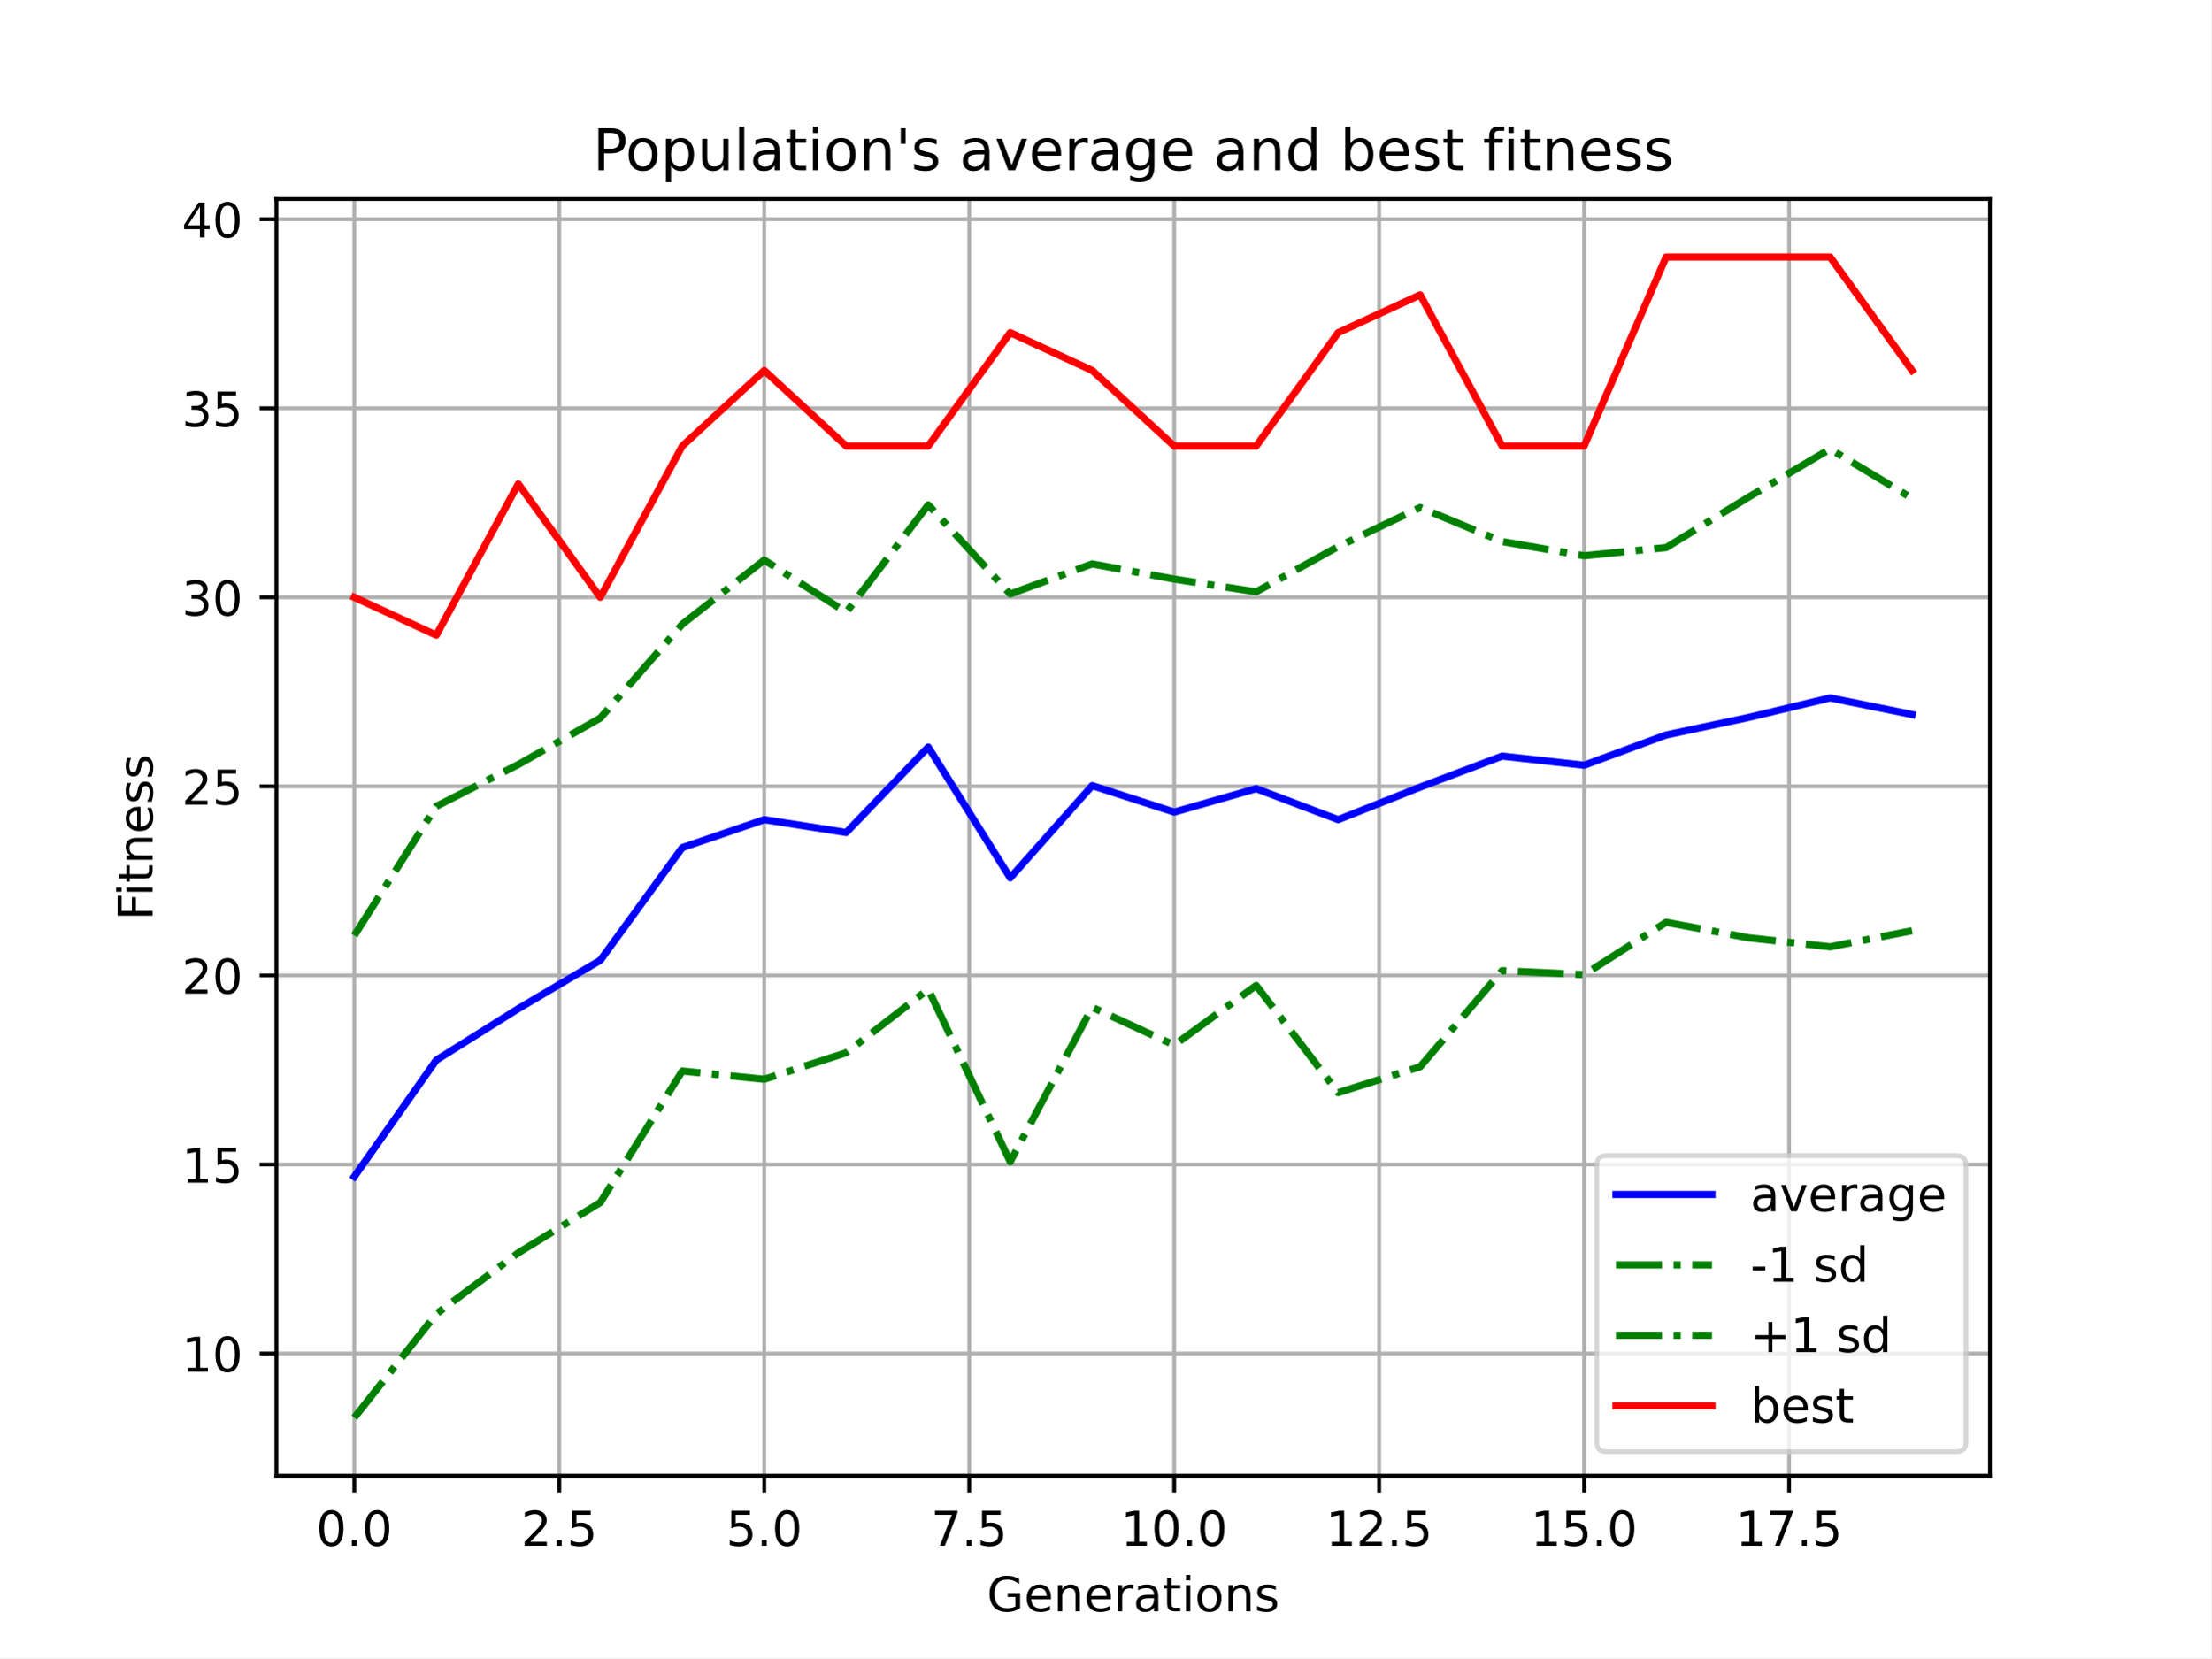
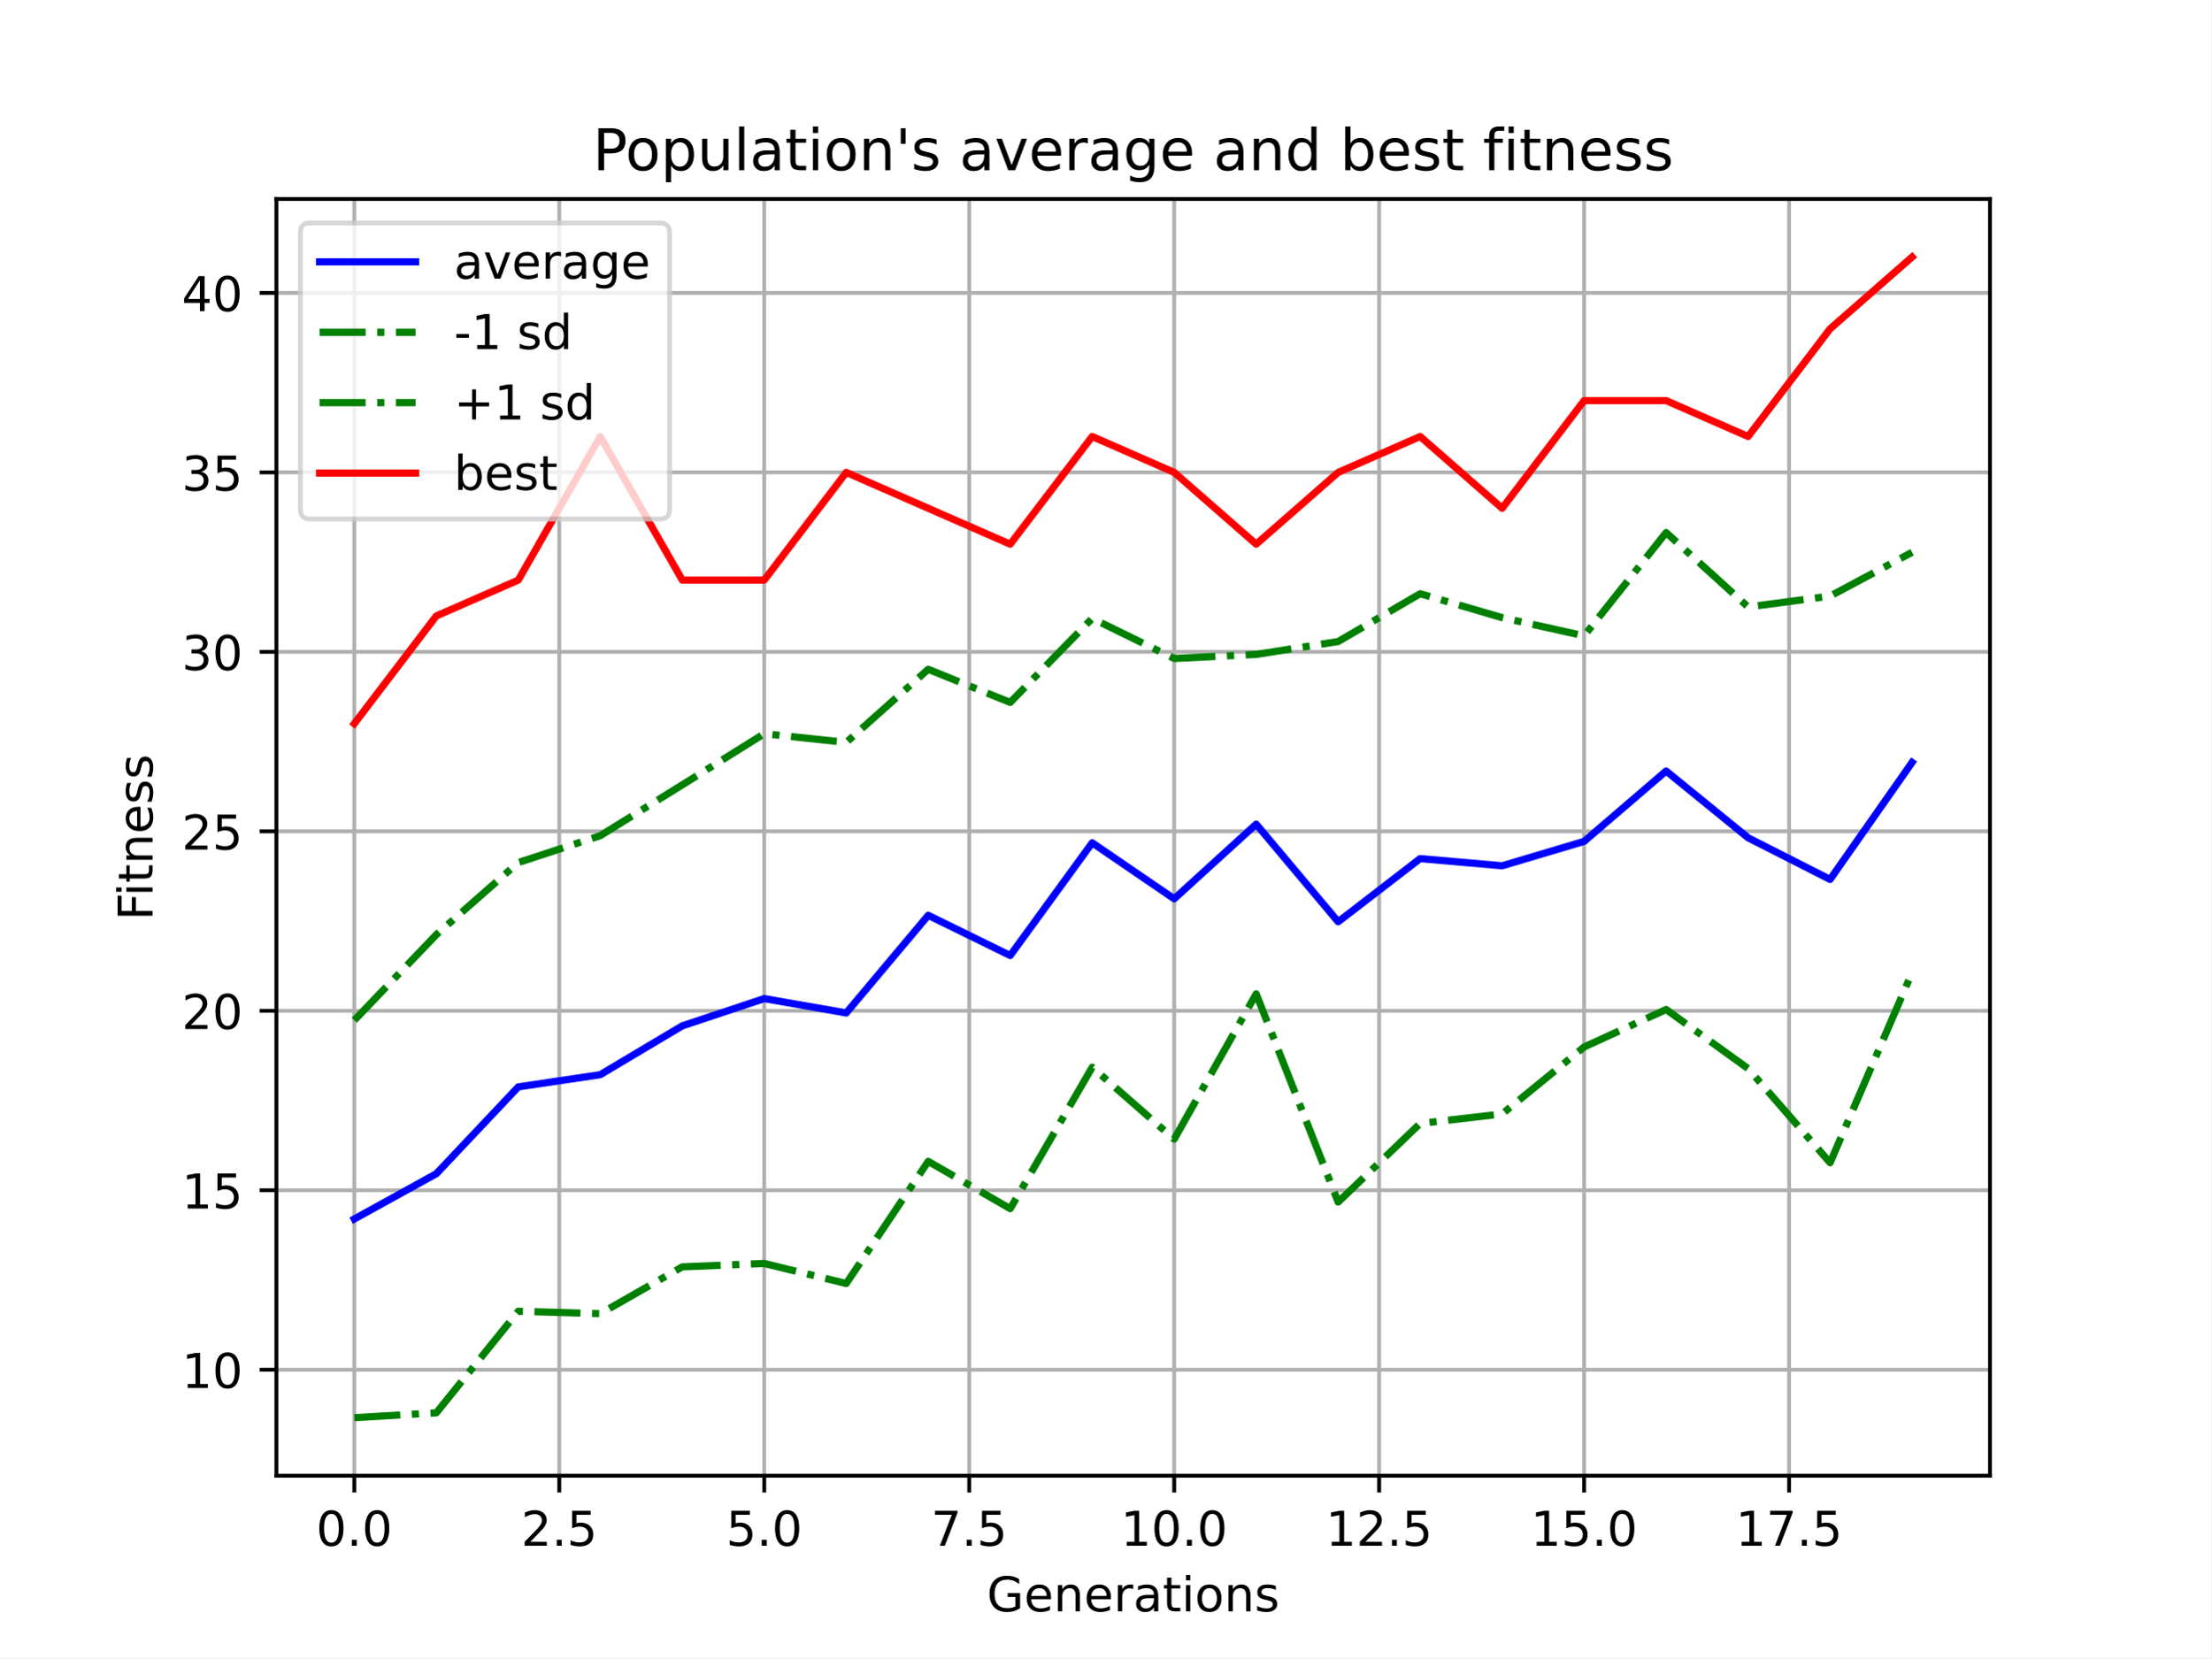
<svg xmlns="http://www.w3.org/2000/svg" xmlns:xlink="http://www.w3.org/1999/xlink" height="345.6pt" version="1.1" viewBox="0 0 460.8 345.6" width="460.8pt">
  <defs>
    <style type="text/css">*{stroke-linecap:butt;stroke-linejoin:round;}</style>
  </defs>
  <g id="figure_1">
    <g id="patch_1">
      <path d="M 0 345.6  L 460.8 345.6  L 460.8 0  L 0 0  z " style="fill:#ffffff;" />
    </g>
    <g id="axes_1">
      <g id="patch_2">
        <path d="M 57.6 307.584  L 414.72 307.584  L 414.72 41.472  L 57.6 41.472  z " style="fill:#ffffff;" />
      </g>
      <g id="matplotlib.axis_1">
        <g id="xtick_1">
          <g id="line2d_1">
-             <path clip-path="url(#p5a6e404ca6)" d="M 73.833 307.584  L 73.833 41.472  " style="fill:none;stroke:#b0b0b0;stroke-linecap:square;stroke-width:0.8;" />
+             <path clip-path="url(#p49cb9e2556)" d="M 73.833 307.584  L 73.833 41.472  " style="fill:none;stroke:#b0b0b0;stroke-linecap:square;stroke-width:0.8;" />
          </g>
          <g id="line2d_2">
            <defs>
-               <path d="M 0 0  L 0 3.5  " id="mad8995ae71" style="stroke:#000000;stroke-width:0.8;" />
-             </defs>
-             <g>
-               <use style="stroke:#000000;stroke-width:0.8;" x="73.833" xlink:href="#mad8995ae71" y="307.584" />
+               <path d="M 0 0  L 0 3.5  " id="m30ca920ff9" style="stroke:#000000;stroke-width:0.8;" />
+             </defs>
+             <g>
+               <use style="stroke:#000000;stroke-width:0.8;" x="73.833" xlink:href="#m30ca920ff9" y="307.584" />
            </g>
          </g>
          <g id="text_1">
            <g transform="translate(65.88116 322.1824)scale(0.1 -0.1)">
              <defs>
                <path d="M 31.781 66.406  Q 24.172 66.406 20.328 58.906  Q 16.5 51.422 16.5 36.375  Q 16.5 21.391 20.328 13.891  Q 24.172 6.391 31.781 6.391  Q 39.453 6.391 43.281 13.891  Q 47.125 21.391 47.125 36.375  Q 47.125 51.422 43.281 58.906  Q 39.453 66.406 31.781 66.406  z M 31.781 74.219  Q 44.047 74.219 50.516 64.516  Q 56.984 54.828 56.984 36.375  Q 56.984 17.969 50.516 8.266  Q 44.047 -1.422 31.781 -1.422  Q 19.531 -1.422 13.062 8.266  Q 6.594 17.969 6.594 36.375  Q 6.594 54.828 13.062 64.516  Q 19.531 74.219 31.781 74.219  z " id="DejaVuSans-48" />
                <path d="M 10.688 12.406  L 21 12.406  L 21 0  L 10.688 0  z " id="DejaVuSans-46" />
              </defs>
              <use xlink:href="#DejaVuSans-48" />
              <use x="63.623" xlink:href="#DejaVuSans-46" />
              <use x="95.41" xlink:href="#DejaVuSans-48" />
            </g>
          </g>
        </g>
        <g id="xtick_2">
          <g id="line2d_3">
-             <path clip-path="url(#p5a6e404ca6)" d="M 116.55 307.584  L 116.55 41.472  " style="fill:none;stroke:#b0b0b0;stroke-linecap:square;stroke-width:0.8;" />
+             <path clip-path="url(#p49cb9e2556)" d="M 116.55 307.584  L 116.55 41.472  " style="fill:none;stroke:#b0b0b0;stroke-linecap:square;stroke-width:0.8;" />
          </g>
          <g id="line2d_4">
            <g>
-               <use style="stroke:#000000;stroke-width:0.8;" x="116.55" xlink:href="#mad8995ae71" y="307.584" />
+               <use style="stroke:#000000;stroke-width:0.8;" x="116.55" xlink:href="#m30ca920ff9" y="307.584" />
            </g>
          </g>
          <g id="text_2">
            <g transform="translate(108.5989 322.1824)scale(0.1 -0.1)">
              <defs>
                <path d="M 19.188 8.297  L 53.609 8.297  L 53.609 0  L 7.328 0  L 7.328 8.297  Q 12.938 14.109 22.625 23.891  Q 32.328 33.688 34.812 36.531  Q 39.547 41.844 41.422 45.531  Q 43.312 49.219 43.312 52.781  Q 43.312 58.594 39.234 62.25  Q 35.156 65.922 28.609 65.922  Q 23.969 65.922 18.812 64.312  Q 13.672 62.703 7.812 59.422  L 7.812 69.391  Q 13.766 71.781 18.938 73  Q 24.125 74.219 28.422 74.219  Q 39.75 74.219 46.484 68.547  Q 53.219 62.891 53.219 53.422  Q 53.219 48.922 51.531 44.891  Q 49.859 40.875 45.406 35.406  Q 44.188 33.984 37.641 27.219  Q 31.109 20.453 19.188 8.297  z " id="DejaVuSans-50" />
                <path d="M 10.797 72.906  L 49.516 72.906  L 49.516 64.594  L 19.828 64.594  L 19.828 46.734  Q 21.969 47.469 24.109 47.828  Q 26.266 48.188 28.422 48.188  Q 40.625 48.188 47.75 41.5  Q 54.891 34.812 54.891 23.391  Q 54.891 11.625 47.562 5.094  Q 40.234 -1.422 26.906 -1.422  Q 22.312 -1.422 17.547 -0.641  Q 12.797 0.141 7.719 1.703  L 7.719 11.625  Q 12.109 9.234 16.797 8.062  Q 21.484 6.891 26.703 6.891  Q 35.156 6.891 40.078 11.328  Q 45.016 15.766 45.016 23.391  Q 45.016 31 40.078 35.438  Q 35.156 39.891 26.703 39.891  Q 22.75 39.891 18.812 39.016  Q 14.891 38.141 10.797 36.281  z " id="DejaVuSans-53" />
              </defs>
              <use xlink:href="#DejaVuSans-50" />
              <use x="63.623" xlink:href="#DejaVuSans-46" />
              <use x="95.41" xlink:href="#DejaVuSans-53" />
            </g>
          </g>
        </g>
        <g id="xtick_3">
          <g id="line2d_5">
-             <path clip-path="url(#p5a6e404ca6)" d="M 159.268 307.584  L 159.268 41.472  " style="fill:none;stroke:#b0b0b0;stroke-linecap:square;stroke-width:0.8;" />
+             <path clip-path="url(#p49cb9e2556)" d="M 159.268 307.584  L 159.268 41.472  " style="fill:none;stroke:#b0b0b0;stroke-linecap:square;stroke-width:0.8;" />
          </g>
          <g id="line2d_6">
            <g>
-               <use style="stroke:#000000;stroke-width:0.8;" x="159.268" xlink:href="#mad8995ae71" y="307.584" />
+               <use style="stroke:#000000;stroke-width:0.8;" x="159.268" xlink:href="#m30ca920ff9" y="307.584" />
            </g>
          </g>
          <g id="text_3">
            <g transform="translate(151.3166 322.1824)scale(0.1 -0.1)">
              <use xlink:href="#DejaVuSans-53" />
              <use x="63.623" xlink:href="#DejaVuSans-46" />
              <use x="95.41" xlink:href="#DejaVuSans-48" />
            </g>
          </g>
        </g>
        <g id="xtick_4">
          <g id="line2d_7">
-             <path clip-path="url(#p5a6e404ca6)" d="M 201.986 307.584  L 201.986 41.472  " style="fill:none;stroke:#b0b0b0;stroke-linecap:square;stroke-width:0.8;" />
+             <path clip-path="url(#p49cb9e2556)" d="M 201.986 307.584  L 201.986 41.472  " style="fill:none;stroke:#b0b0b0;stroke-linecap:square;stroke-width:0.8;" />
          </g>
          <g id="line2d_8">
            <g>
-               <use style="stroke:#000000;stroke-width:0.8;" x="201.986" xlink:href="#mad8995ae71" y="307.584" />
+               <use style="stroke:#000000;stroke-width:0.8;" x="201.986" xlink:href="#m30ca920ff9" y="307.584" />
            </g>
          </g>
          <g id="text_4">
            <g transform="translate(194.0343 322.1824)scale(0.1 -0.1)">
              <defs>
                <path d="M 8.203 72.906  L 55.078 72.906  L 55.078 68.703  L 28.609 0  L 18.312 0  L 43.219 64.594  L 8.203 64.594  z " id="DejaVuSans-55" />
              </defs>
              <use xlink:href="#DejaVuSans-55" />
              <use x="63.623" xlink:href="#DejaVuSans-46" />
              <use x="95.41" xlink:href="#DejaVuSans-53" />
            </g>
          </g>
        </g>
        <g id="xtick_5">
          <g id="line2d_9">
-             <path clip-path="url(#p5a6e404ca6)" d="M 244.704 307.584  L 244.704 41.472  " style="fill:none;stroke:#b0b0b0;stroke-linecap:square;stroke-width:0.8;" />
+             <path clip-path="url(#p49cb9e2556)" d="M 244.704 307.584  L 244.704 41.472  " style="fill:none;stroke:#b0b0b0;stroke-linecap:square;stroke-width:0.8;" />
          </g>
          <g id="line2d_10">
            <g>
-               <use style="stroke:#000000;stroke-width:0.8;" x="244.704" xlink:href="#mad8995ae71" y="307.584" />
+               <use style="stroke:#000000;stroke-width:0.8;" x="244.704" xlink:href="#m30ca920ff9" y="307.584" />
            </g>
          </g>
          <g id="text_5">
            <g transform="translate(233.5707 322.1824)scale(0.1 -0.1)">
              <defs>
                <path d="M 12.406 8.297  L 28.516 8.297  L 28.516 63.922  L 10.984 60.406  L 10.984 69.391  L 28.422 72.906  L 38.281 72.906  L 38.281 8.297  L 54.391 8.297  L 54.391 0  L 12.406 0  z " id="DejaVuSans-49" />
              </defs>
              <use xlink:href="#DejaVuSans-49" />
              <use x="63.623" xlink:href="#DejaVuSans-48" />
              <use x="127.246" xlink:href="#DejaVuSans-46" />
              <use x="159.033" xlink:href="#DejaVuSans-48" />
            </g>
          </g>
        </g>
        <g id="xtick_6">
          <g id="line2d_11">
-             <path clip-path="url(#p5a6e404ca6)" d="M 287.421 307.584  L 287.421 41.472  " style="fill:none;stroke:#b0b0b0;stroke-linecap:square;stroke-width:0.8;" />
+             <path clip-path="url(#p49cb9e2556)" d="M 287.421 307.584  L 287.421 41.472  " style="fill:none;stroke:#b0b0b0;stroke-linecap:square;stroke-width:0.8;" />
          </g>
          <g id="line2d_12">
            <g>
-               <use style="stroke:#000000;stroke-width:0.8;" x="287.421" xlink:href="#mad8995ae71" y="307.584" />
+               <use style="stroke:#000000;stroke-width:0.8;" x="287.421" xlink:href="#m30ca920ff9" y="307.584" />
            </g>
          </g>
          <g id="text_6">
            <g transform="translate(276.2884 322.1824)scale(0.1 -0.1)">
              <use xlink:href="#DejaVuSans-49" />
              <use x="63.623" xlink:href="#DejaVuSans-50" />
              <use x="127.246" xlink:href="#DejaVuSans-46" />
              <use x="159.033" xlink:href="#DejaVuSans-53" />
            </g>
          </g>
        </g>
        <g id="xtick_7">
          <g id="line2d_13">
-             <path clip-path="url(#p5a6e404ca6)" d="M 330.139 307.584  L 330.139 41.472  " style="fill:none;stroke:#b0b0b0;stroke-linecap:square;stroke-width:0.8;" />
+             <path clip-path="url(#p49cb9e2556)" d="M 330.139 307.584  L 330.139 41.472  " style="fill:none;stroke:#b0b0b0;stroke-linecap:square;stroke-width:0.8;" />
          </g>
          <g id="line2d_14">
            <g>
-               <use style="stroke:#000000;stroke-width:0.8;" x="330.139" xlink:href="#mad8995ae71" y="307.584" />
+               <use style="stroke:#000000;stroke-width:0.8;" x="330.139" xlink:href="#m30ca920ff9" y="307.584" />
            </g>
          </g>
          <g id="text_7">
            <g transform="translate(319.0061 322.1824)scale(0.1 -0.1)">
              <use xlink:href="#DejaVuSans-49" />
              <use x="63.623" xlink:href="#DejaVuSans-53" />
              <use x="127.246" xlink:href="#DejaVuSans-46" />
              <use x="159.033" xlink:href="#DejaVuSans-48" />
            </g>
          </g>
        </g>
        <g id="xtick_8">
          <g id="line2d_15">
-             <path clip-path="url(#p5a6e404ca6)" d="M 372.857 307.584  L 372.857 41.472  " style="fill:none;stroke:#b0b0b0;stroke-linecap:square;stroke-width:0.8;" />
+             <path clip-path="url(#p49cb9e2556)" d="M 372.857 307.584  L 372.857 41.472  " style="fill:none;stroke:#b0b0b0;stroke-linecap:square;stroke-width:0.8;" />
          </g>
          <g id="line2d_16">
            <g>
-               <use style="stroke:#000000;stroke-width:0.8;" x="372.857" xlink:href="#mad8995ae71" y="307.584" />
+               <use style="stroke:#000000;stroke-width:0.8;" x="372.857" xlink:href="#m30ca920ff9" y="307.584" />
            </g>
          </g>
          <g id="text_8">
            <g transform="translate(361.7238 322.1824)scale(0.1 -0.1)">
              <use xlink:href="#DejaVuSans-49" />
              <use x="63.623" xlink:href="#DejaVuSans-55" />
              <use x="127.246" xlink:href="#DejaVuSans-46" />
              <use x="159.033" xlink:href="#DejaVuSans-53" />
            </g>
          </g>
        </g>
        <g id="text_9">
          <g transform="translate(205.6623 335.8606)scale(0.1 -0.1)">
            <defs>
              <path d="M 59.516 10.406  L 59.516 29.984  L 43.406 29.984  L 43.406 38.094  L 69.281 38.094  L 69.281 6.781  Q 63.578 2.734 56.688 0.656  Q 49.812 -1.422 42 -1.422  Q 24.906 -1.422 15.25 8.562  Q 5.609 18.562 5.609 36.375  Q 5.609 54.25 15.25 64.234  Q 24.906 74.219 42 74.219  Q 49.125 74.219 55.547 72.453  Q 61.969 70.703 67.391 67.281  L 67.391 56.781  Q 61.922 61.422 55.766 63.766  Q 49.609 66.109 42.828 66.109  Q 29.438 66.109 22.719 58.641  Q 16.016 51.172 16.016 36.375  Q 16.016 21.625 22.719 14.156  Q 29.438 6.688 42.828 6.688  Q 48.047 6.688 52.141 7.594  Q 56.25 8.5 59.516 10.406  z " id="DejaVuSans-71" />
              <path d="M 56.203 29.594  L 56.203 25.203  L 14.891 25.203  Q 15.484 15.922 20.484 11.062  Q 25.484 6.203 34.422 6.203  Q 39.594 6.203 44.453 7.469  Q 49.312 8.734 54.109 11.281  L 54.109 2.781  Q 49.266 0.734 44.188 -0.344  Q 39.109 -1.422 33.891 -1.422  Q 20.797 -1.422 13.156 6.188  Q 5.516 13.812 5.516 26.812  Q 5.516 40.234 12.766 48.109  Q 20.016 56 32.328 56  Q 43.359 56 49.781 48.891  Q 56.203 41.797 56.203 29.594  z M 47.219 32.234  Q 47.125 39.594 43.094 43.984  Q 39.062 48.391 32.422 48.391  Q 24.906 48.391 20.391 44.141  Q 15.875 39.891 15.188 32.172  z " id="DejaVuSans-101" />
              <path d="M 54.891 33.016  L 54.891 0  L 45.906 0  L 45.906 32.719  Q 45.906 40.484 42.875 44.328  Q 39.844 48.188 33.797 48.188  Q 26.516 48.188 22.312 43.547  Q 18.109 38.922 18.109 30.906  L 18.109 0  L 9.078 0  L 9.078 54.688  L 18.109 54.688  L 18.109 46.188  Q 21.344 51.125 25.703 53.562  Q 30.078 56 35.797 56  Q 45.219 56 50.047 50.172  Q 54.891 44.344 54.891 33.016  z " id="DejaVuSans-110" />
              <path d="M 41.109 46.297  Q 39.594 47.172 37.812 47.578  Q 36.031 48 33.891 48  Q 26.266 48 22.188 43.047  Q 18.109 38.094 18.109 28.812  L 18.109 0  L 9.078 0  L 9.078 54.688  L 18.109 54.688  L 18.109 46.188  Q 20.953 51.172 25.484 53.578  Q 30.031 56 36.531 56  Q 37.453 56 38.578 55.875  Q 39.703 55.766 41.062 55.516  z " id="DejaVuSans-114" />
              <path d="M 34.281 27.484  Q 23.391 27.484 19.188 25  Q 14.984 22.516 14.984 16.5  Q 14.984 11.719 18.141 8.906  Q 21.297 6.109 26.703 6.109  Q 34.188 6.109 38.703 11.406  Q 43.219 16.703 43.219 25.484  L 43.219 27.484  z M 52.203 31.203  L 52.203 0  L 43.219 0  L 43.219 8.297  Q 40.141 3.328 35.547 0.953  Q 30.953 -1.422 24.312 -1.422  Q 15.922 -1.422 10.953 3.297  Q 6 8.016 6 15.922  Q 6 25.141 12.172 29.828  Q 18.359 34.516 30.609 34.516  L 43.219 34.516  L 43.219 35.406  Q 43.219 41.609 39.141 45  Q 35.062 48.391 27.688 48.391  Q 23 48.391 18.547 47.266  Q 14.109 46.141 10.016 43.891  L 10.016 52.203  Q 14.938 54.109 19.578 55.047  Q 24.219 56 28.609 56  Q 40.484 56 46.344 49.844  Q 52.203 43.703 52.203 31.203  z " id="DejaVuSans-97" />
              <path d="M 18.312 70.219  L 18.312 54.688  L 36.812 54.688  L 36.812 47.703  L 18.312 47.703  L 18.312 18.016  Q 18.312 11.328 20.141 9.422  Q 21.969 7.516 27.594 7.516  L 36.812 7.516  L 36.812 0  L 27.594 0  Q 17.188 0 13.234 3.875  Q 9.281 7.766 9.281 18.016  L 9.281 47.703  L 2.688 47.703  L 2.688 54.688  L 9.281 54.688  L 9.281 70.219  z " id="DejaVuSans-116" />
              <path d="M 9.422 54.688  L 18.406 54.688  L 18.406 0  L 9.422 0  z M 9.422 75.984  L 18.406 75.984  L 18.406 64.594  L 9.422 64.594  z " id="DejaVuSans-105" />
              <path d="M 30.609 48.391  Q 23.391 48.391 19.188 42.75  Q 14.984 37.109 14.984 27.297  Q 14.984 17.484 19.156 11.844  Q 23.344 6.203 30.609 6.203  Q 37.797 6.203 41.984 11.859  Q 46.188 17.531 46.188 27.297  Q 46.188 37.016 41.984 42.703  Q 37.797 48.391 30.609 48.391  z M 30.609 56  Q 42.328 56 49.016 48.375  Q 55.719 40.766 55.719 27.297  Q 55.719 13.875 49.016 6.219  Q 42.328 -1.422 30.609 -1.422  Q 18.844 -1.422 12.172 6.219  Q 5.516 13.875 5.516 27.297  Q 5.516 40.766 12.172 48.375  Q 18.844 56 30.609 56  z " id="DejaVuSans-111" />
              <path d="M 44.281 53.078  L 44.281 44.578  Q 40.484 46.531 36.375 47.5  Q 32.281 48.484 27.875 48.484  Q 21.188 48.484 17.844 46.438  Q 14.5 44.391 14.5 40.281  Q 14.5 37.156 16.891 35.375  Q 19.281 33.594 26.516 31.984  L 29.594 31.297  Q 39.156 29.25 43.188 25.516  Q 47.219 21.781 47.219 15.094  Q 47.219 7.469 41.188 3.016  Q 35.156 -1.422 24.609 -1.422  Q 20.219 -1.422 15.453 -0.562  Q 10.688 0.297 5.422 2  L 5.422 11.281  Q 10.406 8.688 15.234 7.391  Q 20.062 6.109 24.812 6.109  Q 31.156 6.109 34.562 8.281  Q 37.984 10.453 37.984 14.406  Q 37.984 18.062 35.516 20.016  Q 33.062 21.969 24.703 23.781  L 21.578 24.516  Q 13.234 26.266 9.516 29.906  Q 5.812 33.547 5.812 39.891  Q 5.812 47.609 11.281 51.797  Q 16.75 56 26.812 56  Q 31.781 56 36.172 55.266  Q 40.578 54.547 44.281 53.078  z " id="DejaVuSans-115" />
            </defs>
            <use xlink:href="#DejaVuSans-71" />
            <use x="77.49" xlink:href="#DejaVuSans-101" />
            <use x="139.014" xlink:href="#DejaVuSans-110" />
            <use x="202.393" xlink:href="#DejaVuSans-101" />
            <use x="263.916" xlink:href="#DejaVuSans-114" />
            <use x="305.029" xlink:href="#DejaVuSans-97" />
            <use x="366.309" xlink:href="#DejaVuSans-116" />
            <use x="405.518" xlink:href="#DejaVuSans-105" />
            <use x="433.301" xlink:href="#DejaVuSans-111" />
            <use x="494.482" xlink:href="#DejaVuSans-110" />
            <use x="557.861" xlink:href="#DejaVuSans-115" />
          </g>
        </g>
      </g>
      <g id="matplotlib.axis_2">
        <g id="ytick_1">
          <g id="line2d_17">
-             <path clip-path="url(#p5a6e404ca6)" d="M 57.6 282.119  L 414.72 282.119  " style="fill:none;stroke:#b0b0b0;stroke-linecap:square;stroke-width:0.8;" />
+             <path clip-path="url(#p49cb9e2556)" d="M 57.6 285.498  L 414.72 285.498  " style="fill:none;stroke:#b0b0b0;stroke-linecap:square;stroke-width:0.8;" />
          </g>
          <g id="line2d_18">
            <defs>
-               <path d="M 0 0  L -3.5 0  " id="m048aa3bf33" style="stroke:#000000;stroke-width:0.8;" />
-             </defs>
-             <g>
-               <use style="stroke:#000000;stroke-width:0.8;" x="57.6" xlink:href="#m048aa3bf33" y="282.119" />
+               <path d="M 0 0  L -3.5 0  " id="m533686309b" style="stroke:#000000;stroke-width:0.8;" />
+             </defs>
+             <g>
+               <use style="stroke:#000000;stroke-width:0.8;" x="57.6" xlink:href="#m533686309b" y="285.498" />
            </g>
          </g>
          <g id="text_10">
-             <g transform="translate(37.875 285.9183)scale(0.1 -0.1)">
+             <g transform="translate(37.875 289.2967)scale(0.1 -0.1)">
              <use xlink:href="#DejaVuSans-49" />
              <use x="63.623" xlink:href="#DejaVuSans-48" />
            </g>
          </g>
        </g>
        <g id="ytick_2">
          <g id="line2d_19">
-             <path clip-path="url(#p5a6e404ca6)" d="M 57.6 242.714  L 414.72 242.714  " style="fill:none;stroke:#b0b0b0;stroke-linecap:square;stroke-width:0.8;" />
+             <path clip-path="url(#p49cb9e2556)" d="M 57.6 248.09  L 414.72 248.09  " style="fill:none;stroke:#b0b0b0;stroke-linecap:square;stroke-width:0.8;" />
          </g>
          <g id="line2d_20">
            <g>
-               <use style="stroke:#000000;stroke-width:0.8;" x="57.6" xlink:href="#m048aa3bf33" y="242.714" />
+               <use style="stroke:#000000;stroke-width:0.8;" x="57.6" xlink:href="#m533686309b" y="248.09" />
            </g>
          </g>
          <g id="text_11">
-             <g transform="translate(37.875 246.5129)scale(0.1 -0.1)">
+             <g transform="translate(37.875 251.8887)scale(0.1 -0.1)">
              <use xlink:href="#DejaVuSans-49" />
              <use x="63.623" xlink:href="#DejaVuSans-53" />
            </g>
          </g>
        </g>
        <g id="ytick_3">
          <g id="line2d_21">
-             <path clip-path="url(#p5a6e404ca6)" d="M 57.6 203.308  L 414.72 203.308  " style="fill:none;stroke:#b0b0b0;stroke-linecap:square;stroke-width:0.8;" />
+             <path clip-path="url(#p49cb9e2556)" d="M 57.6 210.682  L 414.72 210.682  " style="fill:none;stroke:#b0b0b0;stroke-linecap:square;stroke-width:0.8;" />
          </g>
          <g id="line2d_22">
            <g>
-               <use style="stroke:#000000;stroke-width:0.8;" x="57.6" xlink:href="#m048aa3bf33" y="203.308" />
+               <use style="stroke:#000000;stroke-width:0.8;" x="57.6" xlink:href="#m533686309b" y="210.682" />
            </g>
          </g>
          <g id="text_12">
-             <g transform="translate(37.875 207.1076)scale(0.1 -0.1)">
+             <g transform="translate(37.875 214.4808)scale(0.1 -0.1)">
              <use xlink:href="#DejaVuSans-50" />
              <use x="63.623" xlink:href="#DejaVuSans-48" />
            </g>
          </g>
        </g>
        <g id="ytick_4">
          <g id="line2d_23">
-             <path clip-path="url(#p5a6e404ca6)" d="M 57.6 163.903  L 414.72 163.903  " style="fill:none;stroke:#b0b0b0;stroke-linecap:square;stroke-width:0.8;" />
+             <path clip-path="url(#p49cb9e2556)" d="M 57.6 173.274  L 414.72 173.274  " style="fill:none;stroke:#b0b0b0;stroke-linecap:square;stroke-width:0.8;" />
          </g>
          <g id="line2d_24">
            <g>
-               <use style="stroke:#000000;stroke-width:0.8;" x="57.6" xlink:href="#m048aa3bf33" y="163.903" />
+               <use style="stroke:#000000;stroke-width:0.8;" x="57.6" xlink:href="#m533686309b" y="173.274" />
            </g>
          </g>
          <g id="text_13">
-             <g transform="translate(37.875 167.7022)scale(0.1 -0.1)">
+             <g transform="translate(37.875 177.0728)scale(0.1 -0.1)">
              <use xlink:href="#DejaVuSans-50" />
              <use x="63.623" xlink:href="#DejaVuSans-53" />
            </g>
          </g>
        </g>
        <g id="ytick_5">
          <g id="line2d_25">
-             <path clip-path="url(#p5a6e404ca6)" d="M 57.6 124.498  L 414.72 124.498  " style="fill:none;stroke:#b0b0b0;stroke-linecap:square;stroke-width:0.8;" />
+             <path clip-path="url(#p49cb9e2556)" d="M 57.6 135.866  L 414.72 135.866  " style="fill:none;stroke:#b0b0b0;stroke-linecap:square;stroke-width:0.8;" />
          </g>
          <g id="line2d_26">
            <g>
-               <use style="stroke:#000000;stroke-width:0.8;" x="57.6" xlink:href="#m048aa3bf33" y="124.498" />
+               <use style="stroke:#000000;stroke-width:0.8;" x="57.6" xlink:href="#m533686309b" y="135.866" />
            </g>
          </g>
          <g id="text_14">
-             <g transform="translate(37.875 128.2969)scale(0.1 -0.1)">
+             <g transform="translate(37.875 139.6648)scale(0.1 -0.1)">
              <defs>
                <path d="M 40.578 39.312  Q 47.656 37.797 51.625 33  Q 55.609 28.219 55.609 21.188  Q 55.609 10.406 48.188 4.484  Q 40.766 -1.422 27.094 -1.422  Q 22.516 -1.422 17.656 -0.516  Q 12.797 0.391 7.625 2.203  L 7.625 11.719  Q 11.719 9.328 16.594 8.109  Q 21.484 6.891 26.812 6.891  Q 36.078 6.891 40.938 10.547  Q 45.797 14.203 45.797 21.188  Q 45.797 27.641 41.281 31.266  Q 36.766 34.906 28.719 34.906  L 20.219 34.906  L 20.219 43.016  L 29.109 43.016  Q 36.375 43.016 40.234 45.922  Q 44.094 48.828 44.094 54.297  Q 44.094 59.906 40.109 62.906  Q 36.141 65.922 28.719 65.922  Q 24.656 65.922 20.016 65.031  Q 15.375 64.156 9.812 62.312  L 9.812 71.094  Q 15.438 72.656 20.344 73.438  Q 25.25 74.219 29.594 74.219  Q 40.828 74.219 47.359 69.109  Q 53.906 64.016 53.906 55.328  Q 53.906 49.266 50.438 45.094  Q 46.969 40.922 40.578 39.312  z " id="DejaVuSans-51" />
              </defs>
              <use xlink:href="#DejaVuSans-51" />
              <use x="63.623" xlink:href="#DejaVuSans-48" />
            </g>
          </g>
        </g>
        <g id="ytick_6">
          <g id="line2d_27">
-             <path clip-path="url(#p5a6e404ca6)" d="M 57.6 85.092  L 414.72 85.092  " style="fill:none;stroke:#b0b0b0;stroke-linecap:square;stroke-width:0.8;" />
+             <path clip-path="url(#p49cb9e2556)" d="M 57.6 98.458  L 414.72 98.458  " style="fill:none;stroke:#b0b0b0;stroke-linecap:square;stroke-width:0.8;" />
          </g>
          <g id="line2d_28">
            <g>
-               <use style="stroke:#000000;stroke-width:0.8;" x="57.6" xlink:href="#m048aa3bf33" y="85.092" />
+               <use style="stroke:#000000;stroke-width:0.8;" x="57.6" xlink:href="#m533686309b" y="98.458" />
            </g>
          </g>
          <g id="text_15">
-             <g transform="translate(37.875 88.89151)scale(0.1 -0.1)">
+             <g transform="translate(37.875 102.2568)scale(0.1 -0.1)">
              <use xlink:href="#DejaVuSans-51" />
              <use x="63.623" xlink:href="#DejaVuSans-53" />
            </g>
          </g>
        </g>
        <g id="ytick_7">
          <g id="line2d_29">
-             <path clip-path="url(#p5a6e404ca6)" d="M 57.6 45.687  L 414.72 45.687  " style="fill:none;stroke:#b0b0b0;stroke-linecap:square;stroke-width:0.8;" />
+             <path clip-path="url(#p49cb9e2556)" d="M 57.6 61.05  L 414.72 61.05  " style="fill:none;stroke:#b0b0b0;stroke-linecap:square;stroke-width:0.8;" />
          </g>
          <g id="line2d_30">
            <g>
-               <use style="stroke:#000000;stroke-width:0.8;" x="57.6" xlink:href="#m048aa3bf33" y="45.687" />
+               <use style="stroke:#000000;stroke-width:0.8;" x="57.6" xlink:href="#m533686309b" y="61.05" />
            </g>
          </g>
          <g id="text_16">
-             <g transform="translate(37.875 49.48615)scale(0.1 -0.1)">
+             <g transform="translate(37.875 64.84882)scale(0.1 -0.1)">
              <defs>
                <path d="M 37.797 64.312  L 12.891 25.391  L 37.797 25.391  z M 35.203 72.906  L 47.609 72.906  L 47.609 25.391  L 58.016 25.391  L 58.016 17.188  L 47.609 17.188  L 47.609 0  L 37.797 0  L 37.797 17.188  L 4.891 17.188  L 4.891 26.703  z " id="DejaVuSans-52" />
              </defs>
              <use xlink:href="#DejaVuSans-52" />
              <use x="63.623" xlink:href="#DejaVuSans-48" />
            </g>
          </g>
        </g>
        <g id="text_17">
          <g transform="translate(31.79531 191.8452)rotate(-90)scale(0.1 -0.1)">
            <defs>
              <path d="M 9.812 72.906  L 51.703 72.906  L 51.703 64.594  L 19.672 64.594  L 19.672 43.109  L 48.578 43.109  L 48.578 34.812  L 19.672 34.812  L 19.672 0  L 9.812 0  z " id="DejaVuSans-70" />
            </defs>
            <use xlink:href="#DejaVuSans-70" />
            <use x="50.27" xlink:href="#DejaVuSans-105" />
            <use x="78.053" xlink:href="#DejaVuSans-116" />
            <use x="117.262" xlink:href="#DejaVuSans-110" />
            <use x="180.641" xlink:href="#DejaVuSans-101" />
            <use x="242.164" xlink:href="#DejaVuSans-115" />
            <use x="294.264" xlink:href="#DejaVuSans-115" />
          </g>
        </g>
      </g>
      <g id="line2d_31">
-         <path clip-path="url(#p5a6e404ca6)" d="M 73.833 245.236  L 90.92 220.962  L 108.007 210.244  L 125.094 200.156  L 142.181 176.67  L 159.268 170.838  L 176.355 173.518  L 193.442 155.707  L 210.529 182.975  L 227.616 163.745  L 244.704 169.262  L 261.791 164.376  L 278.878 170.838  L 295.965 164.061  L 313.052 157.598  L 330.139 159.49  L 347.226 153.185  L 364.313 149.559  L 381.4 145.461  L 398.487 148.929  " style="fill:none;stroke:#0000ff;stroke-linecap:square;stroke-width:1.5;" />
+         <path clip-path="url(#p49cb9e2556)" d="M 73.833 254.075  L 90.92 244.648  L 108.007 226.543  L 125.094 223.999  L 142.181 213.824  L 159.268 208.138  L 176.355 211.13  L 193.442 190.78  L 210.529 199.16  L 227.616 175.668  L 244.704 187.339  L 261.791 171.777  L 278.878 192.127  L 295.965 178.96  L 313.052 180.456  L 330.139 175.368  L 347.226 160.704  L 364.313 174.62  L 381.4 183.299  L 398.487 158.909  " style="fill:none;stroke:#0000ff;stroke-linecap:square;stroke-width:1.5;" />
      </g>
      <g id="line2d_32">
-         <path clip-path="url(#p5a6e404ca6)" d="M 73.833 295.488  L 90.92 273.866  L 108.007 261.14  L 125.094 250.644  L 142.181 223.239  L 159.268 224.952  L 176.355 219.426  L 193.442 206.194  L 210.529 242.143  L 227.616 209.955  L 244.704 217.83  L 261.791 205.4  L 278.878 227.749  L 295.965 222.348  L 313.052 202.319  L 330.139 203.147  L 347.226 192.234  L 364.313 195.451  L 381.4 197.347  L 398.487 193.989  " style="fill:none;stroke:#008000;stroke-dasharray:9.6,2.4,1.5,2.4;stroke-dashoffset:0;stroke-width:1.5;" />
+         <path clip-path="url(#p49cb9e2556)" d="M 73.833 295.488  L 90.92 294.483  L 108.007 273.304  L 125.094 273.813  L 142.181 264.058  L 159.268 263.352  L 176.355 267.524  L 193.442 242.063  L 210.529 251.919  L 227.616 222.449  L 244.704 237.43  L 261.791 207.155  L 278.878 250.546  L 295.965 234.173  L 313.052 232.181  L 330.139 218.218  L 347.226 210.409  L 364.313 222.728  L 381.4 242.353  L 398.487 202.709  " style="fill:none;stroke:#008000;stroke-dasharray:9.6,2.4,1.5,2.4;stroke-dashoffset:0;stroke-width:1.5;" />
      </g>
      <g id="line2d_33">
-         <path clip-path="url(#p5a6e404ca6)" d="M 73.833 194.983  L 90.92 168.057  L 108.007 159.348  L 125.094 149.668  L 142.181 130.102  L 159.268 116.725  L 176.355 127.61  L 193.442 105.22  L 210.529 123.808  L 227.616 117.535  L 244.704 120.694  L 261.791 123.352  L 278.878 113.928  L 295.965 105.773  L 313.052 112.877  L 330.139 115.832  L 347.226 114.135  L 364.313 103.668  L 381.4 93.575  L 398.487 103.869  " style="fill:none;stroke:#008000;stroke-dasharray:9.6,2.4,1.5,2.4;stroke-dashoffset:0;stroke-width:1.5;" />
+         <path clip-path="url(#p49cb9e2556)" d="M 73.833 212.662  L 90.92 194.813  L 108.007 179.781  L 125.094 174.185  L 142.181 163.589  L 159.268 152.924  L 176.355 154.737  L 193.442 139.498  L 210.529 146.401  L 227.616 128.887  L 244.704 137.248  L 261.791 136.399  L 278.878 133.709  L 295.965 123.746  L 313.052 128.731  L 330.139 132.519  L 347.226 111  L 364.313 126.512  L 381.4 124.244  L 398.487 115.109  " style="fill:none;stroke:#008000;stroke-dasharray:9.6,2.4,1.5,2.4;stroke-dashoffset:0;stroke-width:1.5;" />
      </g>
      <g id="line2d_34">
-         <path clip-path="url(#p5a6e404ca6)" d="M 73.833 124.498  L 90.92 132.379  L 108.007 100.854  L 125.094 124.498  L 142.181 92.973  L 159.268 77.211  L 176.355 92.973  L 193.442 92.973  L 210.529 69.33  L 227.616 77.211  L 244.704 92.973  L 261.791 92.973  L 278.878 69.33  L 295.965 61.449  L 313.052 92.973  L 330.139 92.973  L 347.226 53.568  L 364.313 53.568  L 381.4 53.568  L 398.487 77.211  " style="fill:none;stroke:#ff0000;stroke-linecap:square;stroke-width:1.5;" />
+         <path clip-path="url(#p49cb9e2556)" d="M 73.833 150.829  L 90.92 128.384  L 108.007 120.902  L 125.094 90.976  L 142.181 120.902  L 159.268 120.902  L 176.355 98.458  L 193.442 105.939  L 210.529 113.421  L 227.616 90.976  L 244.704 98.458  L 261.791 113.421  L 278.878 98.458  L 295.965 90.976  L 313.052 105.939  L 330.139 83.494  L 347.226 83.494  L 364.313 90.976  L 381.4 68.531  L 398.487 53.568  " style="fill:none;stroke:#ff0000;stroke-linecap:square;stroke-width:1.5;" />
      </g>
      <g id="patch_3">
        <path d="M 57.6 307.584  L 57.6 41.472  " style="fill:none;stroke:#000000;stroke-linecap:square;stroke-linejoin:miter;stroke-width:0.8;" />
      </g>
      <g id="patch_4">
        <path d="M 414.72 307.584  L 414.72 41.472  " style="fill:none;stroke:#000000;stroke-linecap:square;stroke-linejoin:miter;stroke-width:0.8;" />
      </g>
      <g id="patch_5">
        <path d="M 57.6 307.584  L 414.72 307.584  " style="fill:none;stroke:#000000;stroke-linecap:square;stroke-linejoin:miter;stroke-width:0.8;" />
      </g>
      <g id="patch_6">
        <path d="M 57.6 41.472  L 414.72 41.472  " style="fill:none;stroke:#000000;stroke-linecap:square;stroke-linejoin:miter;stroke-width:0.8;" />
      </g>
      <g id="text_18">
        <g transform="translate(123.5297 35.472)scale(0.12 -0.12)">
          <defs>
            <path d="M 19.672 64.797  L 19.672 37.406  L 32.078 37.406  Q 38.969 37.406 42.719 40.969  Q 46.484 44.531 46.484 51.125  Q 46.484 57.672 42.719 61.234  Q 38.969 64.797 32.078 64.797  z M 9.812 72.906  L 32.078 72.906  Q 44.344 72.906 50.609 67.359  Q 56.891 61.812 56.891 51.125  Q 56.891 40.328 50.609 34.812  Q 44.344 29.297 32.078 29.297  L 19.672 29.297  L 19.672 0  L 9.812 0  z " id="DejaVuSans-80" />
            <path d="M 18.109 8.203  L 18.109 -20.797  L 9.078 -20.797  L 9.078 54.688  L 18.109 54.688  L 18.109 46.391  Q 20.953 51.266 25.266 53.625  Q 29.594 56 35.594 56  Q 45.562 56 51.781 48.094  Q 58.016 40.188 58.016 27.297  Q 58.016 14.406 51.781 6.484  Q 45.562 -1.422 35.594 -1.422  Q 29.594 -1.422 25.266 0.953  Q 20.953 3.328 18.109 8.203  z M 48.688 27.297  Q 48.688 37.203 44.609 42.844  Q 40.531 48.484 33.406 48.484  Q 26.266 48.484 22.188 42.844  Q 18.109 37.203 18.109 27.297  Q 18.109 17.391 22.188 11.75  Q 26.266 6.109 33.406 6.109  Q 40.531 6.109 44.609 11.75  Q 48.688 17.391 48.688 27.297  z " id="DejaVuSans-112" />
            <path d="M 8.5 21.578  L 8.5 54.688  L 17.484 54.688  L 17.484 21.922  Q 17.484 14.156 20.5 10.266  Q 23.531 6.391 29.594 6.391  Q 36.859 6.391 41.078 11.031  Q 45.312 15.672 45.312 23.688  L 45.312 54.688  L 54.297 54.688  L 54.297 0  L 45.312 0  L 45.312 8.406  Q 42.047 3.422 37.719 1  Q 33.406 -1.422 27.688 -1.422  Q 18.266 -1.422 13.375 4.438  Q 8.5 10.297 8.5 21.578  z M 31.109 56  z " id="DejaVuSans-117" />
            <path d="M 9.422 75.984  L 18.406 75.984  L 18.406 0  L 9.422 0  z " id="DejaVuSans-108" />
            <path d="M 17.922 72.906  L 17.922 45.797  L 9.625 45.797  L 9.625 72.906  z " id="DejaVuSans-39" />
            <path id="DejaVuSans-32" />
            <path d="M 2.984 54.688  L 12.5 54.688  L 29.594 8.797  L 46.688 54.688  L 56.203 54.688  L 35.688 0  L 23.484 0  z " id="DejaVuSans-118" />
            <path d="M 45.406 27.984  Q 45.406 37.75 41.375 43.109  Q 37.359 48.484 30.078 48.484  Q 22.859 48.484 18.828 43.109  Q 14.797 37.75 14.797 27.984  Q 14.797 18.266 18.828 12.891  Q 22.859 7.516 30.078 7.516  Q 37.359 7.516 41.375 12.891  Q 45.406 18.266 45.406 27.984  z M 54.391 6.781  Q 54.391 -7.172 48.188 -13.984  Q 42 -20.797 29.203 -20.797  Q 24.469 -20.797 20.266 -20.094  Q 16.062 -19.391 12.109 -17.922  L 12.109 -9.188  Q 16.062 -11.328 19.922 -12.344  Q 23.781 -13.375 27.781 -13.375  Q 36.625 -13.375 41.016 -8.766  Q 45.406 -4.156 45.406 5.172  L 45.406 9.625  Q 42.625 4.781 38.281 2.391  Q 33.938 0 27.875 0  Q 17.828 0 11.672 7.656  Q 5.516 15.328 5.516 27.984  Q 5.516 40.672 11.672 48.328  Q 17.828 56 27.875 56  Q 33.938 56 38.281 53.609  Q 42.625 51.219 45.406 46.391  L 45.406 54.688  L 54.391 54.688  z " id="DejaVuSans-103" />
            <path d="M 45.406 46.391  L 45.406 75.984  L 54.391 75.984  L 54.391 0  L 45.406 0  L 45.406 8.203  Q 42.578 3.328 38.25 0.953  Q 33.938 -1.422 27.875 -1.422  Q 17.969 -1.422 11.734 6.484  Q 5.516 14.406 5.516 27.297  Q 5.516 40.188 11.734 48.094  Q 17.969 56 27.875 56  Q 33.938 56 38.25 53.625  Q 42.578 51.266 45.406 46.391  z M 14.797 27.297  Q 14.797 17.391 18.875 11.75  Q 22.953 6.109 30.078 6.109  Q 37.203 6.109 41.297 11.75  Q 45.406 17.391 45.406 27.297  Q 45.406 37.203 41.297 42.844  Q 37.203 48.484 30.078 48.484  Q 22.953 48.484 18.875 42.844  Q 14.797 37.203 14.797 27.297  z " id="DejaVuSans-100" />
            <path d="M 48.688 27.297  Q 48.688 37.203 44.609 42.844  Q 40.531 48.484 33.406 48.484  Q 26.266 48.484 22.188 42.844  Q 18.109 37.203 18.109 27.297  Q 18.109 17.391 22.188 11.75  Q 26.266 6.109 33.406 6.109  Q 40.531 6.109 44.609 11.75  Q 48.688 17.391 48.688 27.297  z M 18.109 46.391  Q 20.953 51.266 25.266 53.625  Q 29.594 56 35.594 56  Q 45.562 56 51.781 48.094  Q 58.016 40.188 58.016 27.297  Q 58.016 14.406 51.781 6.484  Q 45.562 -1.422 35.594 -1.422  Q 29.594 -1.422 25.266 0.953  Q 20.953 3.328 18.109 8.203  L 18.109 0  L 9.078 0  L 9.078 75.984  L 18.109 75.984  z " id="DejaVuSans-98" />
            <path d="M 37.109 75.984  L 37.109 68.5  L 28.516 68.5  Q 23.688 68.5 21.797 66.547  Q 19.922 64.594 19.922 59.516  L 19.922 54.688  L 34.719 54.688  L 34.719 47.703  L 19.922 47.703  L 19.922 0  L 10.891 0  L 10.891 47.703  L 2.297 47.703  L 2.297 54.688  L 10.891 54.688  L 10.891 58.5  Q 10.891 67.625 15.141 71.797  Q 19.391 75.984 28.609 75.984  z " id="DejaVuSans-102" />
          </defs>
          <use xlink:href="#DejaVuSans-80" />
          <use x="56.678" xlink:href="#DejaVuSans-111" />
          <use x="117.859" xlink:href="#DejaVuSans-112" />
          <use x="181.336" xlink:href="#DejaVuSans-117" />
          <use x="244.715" xlink:href="#DejaVuSans-108" />
          <use x="272.498" xlink:href="#DejaVuSans-97" />
          <use x="333.777" xlink:href="#DejaVuSans-116" />
          <use x="372.986" xlink:href="#DejaVuSans-105" />
          <use x="400.77" xlink:href="#DejaVuSans-111" />
          <use x="461.951" xlink:href="#DejaVuSans-110" />
          <use x="525.33" xlink:href="#DejaVuSans-39" />
          <use x="552.82" xlink:href="#DejaVuSans-115" />
          <use x="604.92" xlink:href="#DejaVuSans-32" />
          <use x="636.707" xlink:href="#DejaVuSans-97" />
          <use x="697.986" xlink:href="#DejaVuSans-118" />
          <use x="757.166" xlink:href="#DejaVuSans-101" />
          <use x="818.689" xlink:href="#DejaVuSans-114" />
          <use x="859.803" xlink:href="#DejaVuSans-97" />
          <use x="921.082" xlink:href="#DejaVuSans-103" />
          <use x="984.559" xlink:href="#DejaVuSans-101" />
          <use x="1046.082" xlink:href="#DejaVuSans-32" />
          <use x="1077.869" xlink:href="#DejaVuSans-97" />
          <use x="1139.148" xlink:href="#DejaVuSans-110" />
          <use x="1202.527" xlink:href="#DejaVuSans-100" />
          <use x="1266.004" xlink:href="#DejaVuSans-32" />
          <use x="1297.791" xlink:href="#DejaVuSans-98" />
          <use x="1361.268" xlink:href="#DejaVuSans-101" />
          <use x="1422.791" xlink:href="#DejaVuSans-115" />
          <use x="1474.891" xlink:href="#DejaVuSans-116" />
          <use x="1514.1" xlink:href="#DejaVuSans-32" />
          <use x="1545.887" xlink:href="#DejaVuSans-102" />
          <use x="1581.092" xlink:href="#DejaVuSans-105" />
          <use x="1608.875" xlink:href="#DejaVuSans-116" />
          <use x="1648.084" xlink:href="#DejaVuSans-110" />
          <use x="1711.463" xlink:href="#DejaVuSans-101" />
          <use x="1772.986" xlink:href="#DejaVuSans-115" />
          <use x="1825.086" xlink:href="#DejaVuSans-115" />
        </g>
      </g>
      <g id="legend_1">
        <g id="patch_7">
-           <path d="M 334.779 302.584  L 407.72 302.584  Q 409.72 302.584 409.72 300.584  L 409.72 242.871  Q 409.72 240.871 407.72 240.871  L 334.779 240.871  Q 332.779 240.871 332.779 242.871  L 332.779 300.584  Q 332.779 302.584 334.779 302.584  z " style="fill:#ffffff;opacity:0.8;stroke:#cccccc;stroke-linejoin:miter;" />
+           <path d="M 64.6 108.184  L 137.541 108.184  Q 139.541 108.184 139.541 106.184  L 139.541 48.472  Q 139.541 46.472 137.541 46.472  L 64.6 46.472  Q 62.6 46.472 62.6 48.472  L 62.6 106.184  Q 62.6 108.184 64.6 108.184  z " style="fill:#ffffff;opacity:0.8;stroke:#cccccc;stroke-linejoin:miter;" />
        </g>
        <g id="line2d_35">
-           <path d="M 336.779 248.97  L 356.779 248.97  " style="fill:none;stroke:#0000ff;stroke-linecap:square;stroke-width:1.5;" />
+           <path d="M 66.6 54.57  L 86.6 54.57  " style="fill:none;stroke:#0000ff;stroke-linecap:square;stroke-width:1.5;" />
        </g>
        <g id="line2d_36" />
        <g id="text_19">
-           <g transform="translate(364.7794 252.4699)scale(0.1 -0.1)">
+           <g transform="translate(94.6 58.07044)scale(0.1 -0.1)">
            <use xlink:href="#DejaVuSans-97" />
            <use x="61.279" xlink:href="#DejaVuSans-118" />
            <use x="120.459" xlink:href="#DejaVuSans-101" />
            <use x="181.982" xlink:href="#DejaVuSans-114" />
            <use x="223.096" xlink:href="#DejaVuSans-97" />
            <use x="284.375" xlink:href="#DejaVuSans-103" />
            <use x="347.852" xlink:href="#DejaVuSans-101" />
          </g>
        </g>
        <g id="line2d_37">
-           <path d="M 336.779 263.648  L 356.779 263.648  " style="fill:none;stroke:#008000;stroke-dasharray:9.6,2.4,1.5,2.4;stroke-dashoffset:0;stroke-width:1.5;" />
+           <path d="M 66.6 69.249  L 86.6 69.249  " style="fill:none;stroke:#008000;stroke-dasharray:9.6,2.4,1.5,2.4;stroke-dashoffset:0;stroke-width:1.5;" />
        </g>
        <g id="line2d_38" />
        <g id="text_20">
-           <g transform="translate(364.7794 267.1481)scale(0.1 -0.1)">
+           <g transform="translate(94.6 72.74856)scale(0.1 -0.1)">
            <defs>
              <path d="M 4.891 31.391  L 31.203 31.391  L 31.203 23.391  L 4.891 23.391  z " id="DejaVuSans-45" />
            </defs>
            <use xlink:href="#DejaVuSans-45" />
            <use x="36.084" xlink:href="#DejaVuSans-49" />
            <use x="99.707" xlink:href="#DejaVuSans-32" />
            <use x="131.494" xlink:href="#DejaVuSans-115" />
            <use x="183.594" xlink:href="#DejaVuSans-100" />
          </g>
        </g>
        <g id="line2d_39">
-           <path d="M 336.779 278.326  L 356.779 278.326  " style="fill:none;stroke:#008000;stroke-dasharray:9.6,2.4,1.5,2.4;stroke-dashoffset:0;stroke-width:1.5;" />
+           <path d="M 66.6 83.927  L 86.6 83.927  " style="fill:none;stroke:#008000;stroke-dasharray:9.6,2.4,1.5,2.4;stroke-dashoffset:0;stroke-width:1.5;" />
        </g>
        <g id="line2d_40" />
        <g id="text_21">
-           <g transform="translate(364.7794 281.8262)scale(0.1 -0.1)">
+           <g transform="translate(94.6 87.42669)scale(0.1 -0.1)">
            <defs>
              <path d="M 46 62.703  L 46 35.5  L 73.188 35.5  L 73.188 27.203  L 46 27.203  L 46 0  L 37.797 0  L 37.797 27.203  L 10.594 27.203  L 10.594 35.5  L 37.797 35.5  L 37.797 62.703  z " id="DejaVuSans-43" />
            </defs>
            <use xlink:href="#DejaVuSans-43" />
            <use x="83.789" xlink:href="#DejaVuSans-49" />
            <use x="147.412" xlink:href="#DejaVuSans-32" />
            <use x="179.199" xlink:href="#DejaVuSans-115" />
            <use x="231.299" xlink:href="#DejaVuSans-100" />
          </g>
        </g>
        <g id="line2d_41">
-           <path d="M 336.779 293.004  L 356.779 293.004  " style="fill:none;stroke:#ff0000;stroke-linecap:square;stroke-width:1.5;" />
+           <path d="M 66.6 98.605  L 86.6 98.605  " style="fill:none;stroke:#ff0000;stroke-linecap:square;stroke-width:1.5;" />
        </g>
        <g id="line2d_42" />
        <g id="text_22">
-           <g transform="translate(364.7794 296.5043)scale(0.1 -0.1)">
+           <g transform="translate(94.6 102.1048)scale(0.1 -0.1)">
            <use xlink:href="#DejaVuSans-98" />
            <use x="63.477" xlink:href="#DejaVuSans-101" />
            <use x="125" xlink:href="#DejaVuSans-115" />
            <use x="177.1" xlink:href="#DejaVuSans-116" />
          </g>
        </g>
      </g>
    </g>
  </g>
  <defs>
-     <clipPath id="p5a6e404ca6">
+     <clipPath id="p49cb9e2556">
      <rect height="266.112" width="357.12" x="57.6" y="41.472" />
    </clipPath>
  </defs>
</svg>
